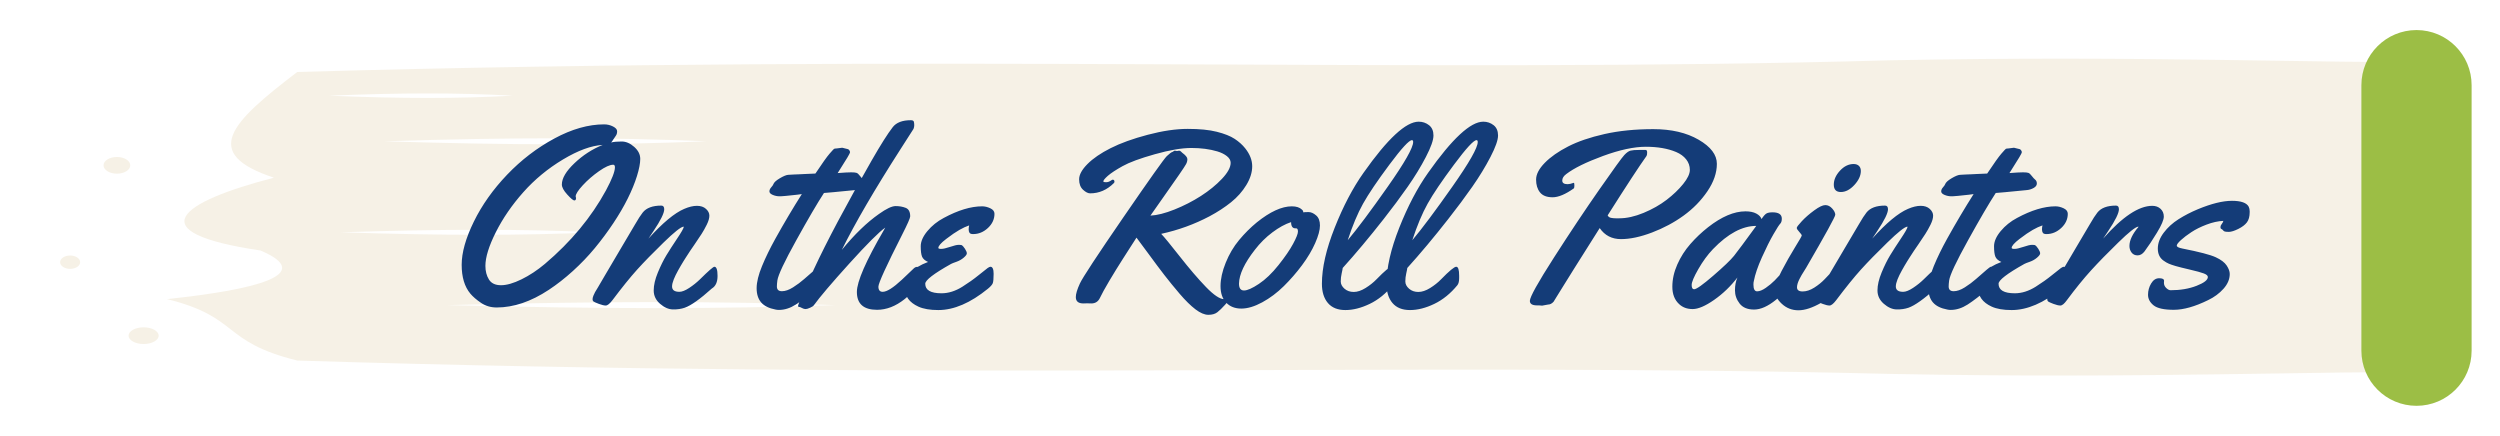
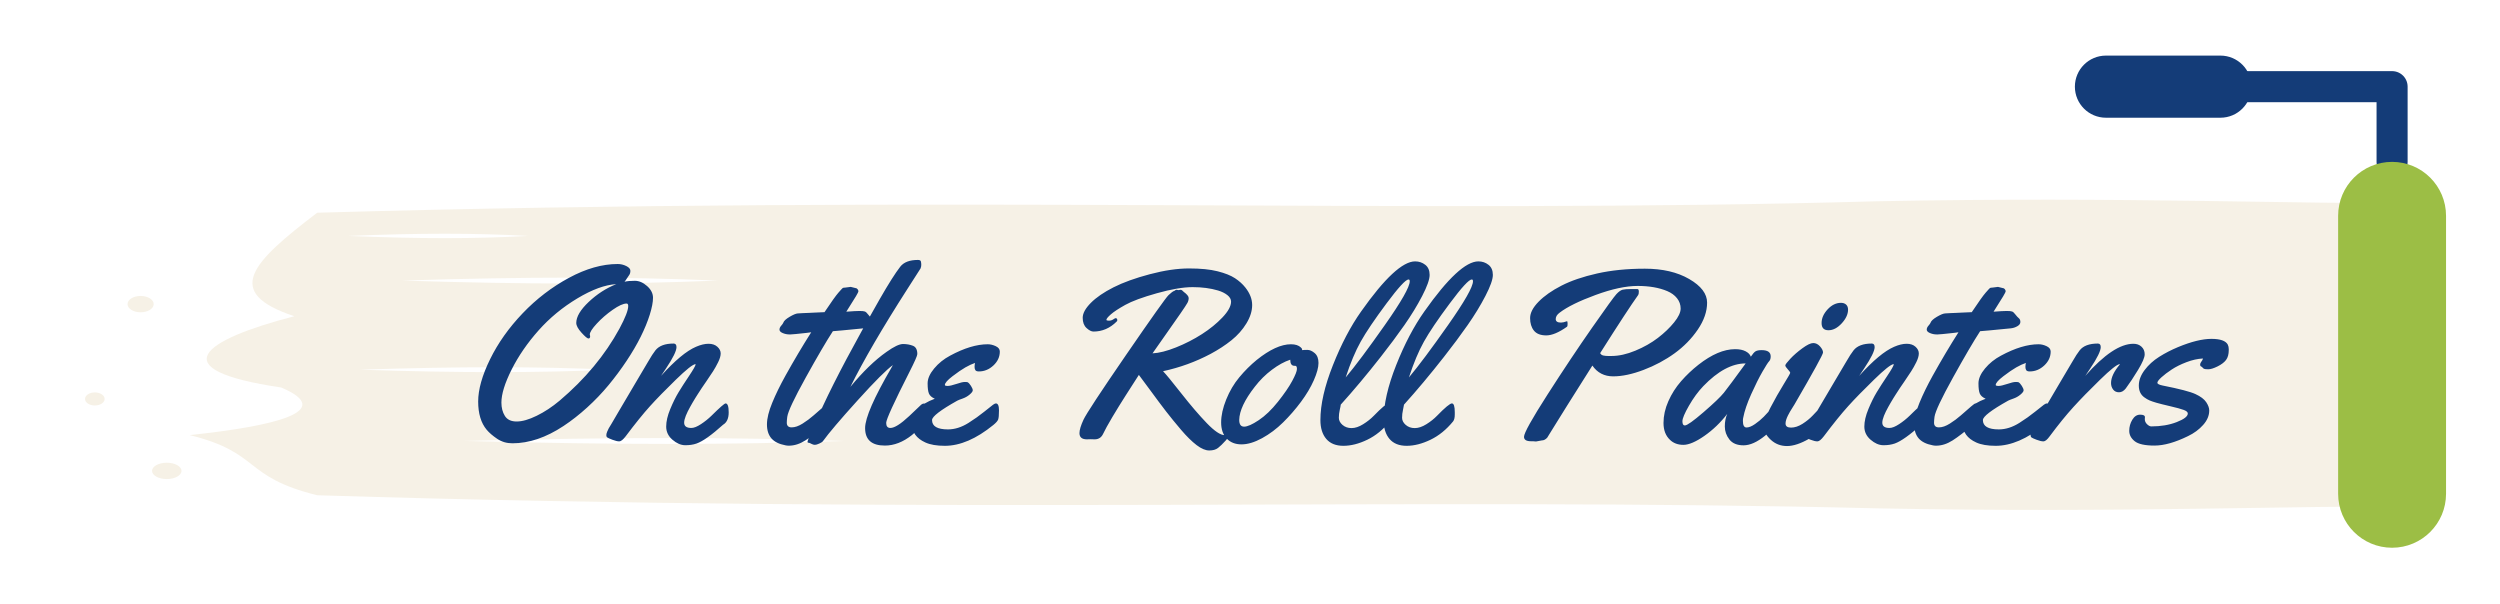
- <svg xmlns="http://www.w3.org/2000/svg" viewBox="-264 -72 1497 261" width="1497" height="261" role="img" aria-label="On the Roll Painters">
+ <svg xmlns="http://www.w3.org/2000/svg" viewBox="-280 -159 1529 369" width="1529" height="369" role="img" aria-label="On the Roll Painters">
  <g transform="translate(-86 58)">
    <path d="M0 -86.9 C 387 -97.9, 670 -85.9, 954 -93.9 C 1108 -96.9, 1211 -91.9, 1289 -92.9 L 1289 92.9 C 1211 91.9, 1108 96.9, 954 93.9 C 670 86.9, 387 97.9, 0 85.9 C -46 74.5, -34 60.0, -78 49.1 C -26 43.6, 12 34.5, -22 20.0 C -96 9.1, -70 -9.1, -14 -23.6 C -58 -38.2, -40 -56.4, 0 -86.9 Z M 52 -45.4 C 129 -47.8, 187 -47.8, 245 -45.4 C 187 -43.0, 129 -43.0, 52 -45.4 Z M 26 9.1 C 88 7.1, 134 7.1, 180 9.1 C 134 11.1, 88 11.1, 26 9.1 Z M 90 52.7 C 183 50.3, 253 50.3, 322 52.7 C 253 55.1, 183 55.1, 90 52.7 Z M 19 -72.7 C 63 -74.5, 96 -74.5, 129 -72.7 C 96 -70.9, 63 -70.9, 19 -72.7 Z" fill="#F6F1E6" fill-rule="evenodd" />
    <ellipse cx="-108" cy="-31" rx="8" ry="5" fill="#F6F1E6" />
    <ellipse cx="-136" cy="27" rx="6" ry="4" fill="#F6F1E6" />
    <ellipse cx="-92" cy="71" rx="9" ry="5" fill="#F6F1E6" />
  </g>
-   <rect x="1150" y="-54" width="66" height="225" rx="33" fill="#9CBE45" />
+   <g transform="translate(-86 0)">
+     <path d="M1269 -60 L1269 -106 L1175 -106" fill="none" stroke="#143C78" stroke-width="19" stroke-linecap="round" stroke-linejoin="round" />
+     <rect x="1075" y="-125" width="108" height="38" rx="19" fill="#143C78" />
+     <rect x="1236" y="-60" width="66" height="236" rx="33" fill="#9CBE45" />
+   </g>
  <g transform="translate(0 110.8)">
    <path d="M64.60 -9.23Q48.63 1.32 33.40 1.32Q28.12 1.32 24.02 -1.46Q19.92 -4.25 17.65 -6.96Q12.45 -13.18 12.45 -24.21Q12.45 -35.23 19.74 -50.10Q27.03 -64.97 39.66 -78.19Q52.29 -91.41 67.97 -99.87Q83.64 -108.33 97.78 -108.33Q100.56 -108.33 103.05 -107.08Q105.54 -105.83 105.54 -104.19Q105.54 -102.54 104.74 -101.48Q103.93 -100.42 103.20 -99.21Q102.47 -98.00 101.95 -97.49Q104.37 -98.07 108.25 -98.07Q112.13 -98.07 115.76 -94.85Q119.38 -91.63 119.38 -87.67Q119.38 -83.72 117.41 -77.38Q115.43 -71.04 111.88 -63.90Q108.33 -56.76 103.23 -49.11Q98.14 -41.46 92.18 -34.24Q86.21 -27.03 79.06 -20.54Q71.92 -14.06 64.60 -9.23ZM80.93 -64.23Q80.93 -62.77 79.91 -62.77Q78.88 -62.77 75.66 -66.32Q72.44 -69.87 72.44 -72.29Q72.44 -77.93 80.02 -85.11Q87.60 -92.29 96.90 -96.02Q86.65 -95.43 73.10 -87.30Q59.55 -79.17 49.37 -67.71Q39.18 -56.25 32.92 -43.80Q26.66 -31.35 26.66 -23.58Q26.66 -18.82 28.78 -15.42Q30.91 -12.01 36.00 -12.01Q41.09 -12.01 48.27 -15.53Q55.44 -19.04 62.26 -24.76Q85.69 -44.60 98.88 -68.85Q104.22 -78.81 104.22 -82.62Q104.22 -84.16 103.20 -84.16Q100.20 -84.16 94.70 -80.31Q89.21 -76.46 84.96 -71.85Q80.71 -67.24 80.71 -65.19Z M138.43 -11.28Q138.43 -8.06 142.82 -8.06Q145.17 -8.06 148.72 -10.40Q152.27 -12.74 155.13 -15.53Q162.74 -23.07 163.77 -23.07Q165.67 -23.07 165.67 -17.58Q165.67 -12.08 162.23 -10.03Q151.76 -0.59 146.04 1.46Q142.82 2.56 138.94 2.49Q135.06 2.42 131.25 -0.88Q127.44 -4.17 127.44 -8.90Q127.44 -13.62 129.93 -19.63Q132.42 -25.63 135.02 -29.92Q137.62 -34.20 141.43 -39.88Q145.24 -45.56 145.46 -46.95L145.31 -47.09Q142.90 -46.88 133.34 -37.57Q123.78 -28.27 117.55 -21.39Q111.33 -14.50 102.69 -3.00Q100.27 0.15 98.73 0.15Q97.19 0.15 94.59 -0.84Q91.99 -1.83 91.41 -2.27Q90.82 -2.71 90.82 -3.59Q90.82 -4.47 91.33 -5.75Q91.85 -7.03 92.32 -7.87Q92.80 -8.72 93.90 -10.47Q95.00 -12.23 98.25 -17.91Q101.51 -23.58 108.25 -34.86Q114.99 -46.14 116.31 -48.49Q119.09 -53.32 120.85 -55.52Q124.15 -59.69 131.98 -59.69Q133.74 -59.69 133.74 -57.50Q133.74 -54.05 127.37 -44.53L124.29 -39.92Q136.96 -53.98 145.68 -57.71Q149.93 -59.55 153.33 -59.55Q156.74 -59.55 158.75 -57.71Q160.77 -55.88 160.77 -53.65Q160.77 -51.42 159.23 -48.30Q157.69 -45.19 156.12 -42.74Q154.54 -40.28 151.98 -36.55Q149.41 -32.81 149.19 -32.48Q148.97 -32.15 148.06 -30.73Q147.14 -29.30 146.70 -28.64Q146.26 -27.98 145.24 -26.33Q144.21 -24.68 143.59 -23.58Q142.97 -22.49 142.05 -20.87Q141.14 -19.26 140.59 -18.09Q140.04 -16.92 139.45 -15.53Q138.43 -12.96 138.43 -11.28Z M240.31 -94.34 243.31 -93.60Q243.97 -93.60 244.48 -92.94Q245.00 -92.29 245.00 -91.70Q245.00 -91.11 243.46 -88.55Q241.92 -85.99 239.83 -82.73Q237.74 -79.47 237.60 -79.17Q243.31 -79.61 245.69 -79.61Q248.07 -79.61 248.95 -79.28Q249.83 -78.96 250.96 -77.45Q252.10 -75.95 253.05 -75.18Q254.00 -74.41 254.00 -72.88Q254.00 -71.34 252.14 -70.28Q250.27 -69.21 248.14 -68.99Q231.15 -67.31 229.39 -67.24Q223.46 -58.15 212.81 -38.93Q202.15 -19.70 201.49 -14.87Q201.20 -12.67 201.20 -11.28Q201.20 -8.42 204.20 -8.42Q207.20 -8.42 210.86 -10.73Q214.53 -13.04 217.60 -15.75Q225.81 -23.07 226.39 -23.07Q228.30 -23.07 228.30 -16.48Q228.30 -12.89 225.00 -10.03Q217.60 -3.66 212.55 -0.44Q207.50 2.78 202.44 2.78Q201.34 2.78 200.39 2.56Q194.53 1.46 191.78 -1.72Q189.04 -4.91 189.07 -10.33Q189.11 -15.75 192.30 -23.47Q195.48 -31.20 200.32 -39.92Q208.23 -54.13 216.14 -66.58L213.35 -66.21Q204.86 -65.26 203.47 -65.26H202.81Q200.68 -65.26 198.71 -66.10Q196.73 -66.94 196.73 -68.19Q196.73 -69.43 197.79 -70.61Q198.85 -71.78 199.07 -72.44Q199.58 -74.05 202.92 -76.03Q206.25 -78.00 207.93 -78.11Q209.62 -78.22 211.19 -78.30Q212.77 -78.37 214.71 -78.44Q216.65 -78.52 217.68 -78.59L224.27 -78.88Q230.42 -88.11 232.73 -90.75Q235.03 -93.38 235.40 -93.64Q235.77 -93.90 236.87 -93.90Z M286.60 -21.61Q287.11 -18.24 287.11 -16.30Q287.11 -14.36 286.41 -12.93Q285.72 -11.50 283.34 -8.90Q280.96 -6.30 277.66 -3.66Q269.60 2.71 261.18 2.71Q249.10 2.71 249.10 -7.98Q249.10 -17.29 265.28 -45.04Q265.87 -46.07 266.09 -46.51Q260.45 -42.55 244.52 -24.94Q228.59 -7.32 223.32 0.00Q222.88 0.66 221.12 1.46Q219.36 2.27 218.37 2.27Q217.38 2.27 216.25 1.65Q215.11 1.03 214.82 1.03Q213.87 1.03 213.87 0.40Q213.87 -0.22 216.47 -6.34Q219.07 -12.45 223.32 -21.53Q234.96 -46.58 257.96 -86.72Q266.02 -100.78 270.56 -106.64Q273.78 -110.82 281.40 -110.82Q283.01 -110.82 283.23 -109.86Q283.45 -108.91 283.45 -107.81Q283.45 -106.71 283.01 -105.62L275.17 -93.38Q251.88 -57.06 240.09 -33.18Q251.51 -47.09 262.28 -54.64Q268.95 -59.40 272.28 -59.40Q275.61 -59.40 278.32 -58.34Q281.03 -57.28 281.03 -53.25Q281.03 -51.78 276.27 -42.41Q261.99 -14.28 261.99 -11.17Q261.99 -8.06 264.55 -8.06Q268.29 -8.06 276.05 -15.31Q281.91 -20.80 283.45 -22.34Q284.33 -23.00 285.06 -23.00Q286.45 -23.00 286.60 -21.61Z M331.49 -54.79Q331.49 -49.95 327.58 -46.29Q323.66 -42.63 318.68 -42.63Q317.07 -42.63 316.55 -43.40Q316.04 -44.17 316.04 -45.41Q316.04 -46.66 316.33 -47.83Q313.70 -46.95 310.47 -45.12Q307.25 -43.29 302.56 -39.70Q297.88 -36.11 297.88 -34.35Q297.88 -33.76 299.60 -33.76Q301.32 -33.76 304.91 -34.97Q308.50 -36.18 309.92 -36.18Q311.35 -36.18 311.79 -36.04Q312.74 -35.52 313.84 -33.80Q314.94 -32.08 314.94 -31.09Q314.94 -30.10 313.04 -28.49Q311.13 -26.88 308.72 -26.04Q306.30 -25.20 305.49 -24.76Q290.04 -16.11 290.04 -12.89Q290.04 -7.18 299.78 -7.18Q306.01 -7.18 312.30 -11.13Q317.65 -14.50 321.94 -17.98Q326.22 -21.46 327.36 -22.27Q328.49 -23.07 329.08 -23.07Q330.98 -23.07 330.98 -18.82Q330.98 -14.58 330.47 -13.22Q329.96 -11.87 327.54 -9.89Q311.87 2.86 297.88 2.86Q290.41 2.86 285.94 0.81Q277.73 -2.93 277.73 -10.62Q277.73 -20.73 291.72 -25.93Q288.94 -27.17 288.13 -29.11Q287.33 -31.05 287.33 -35.34Q287.33 -39.62 291.32 -44.42Q295.31 -49.22 301.10 -52.29Q313.99 -59.25 324.10 -59.25Q326.51 -59.25 329.00 -58.08Q331.49 -56.91 331.49 -54.79Z M402.25 -75.22Q403.34 -75.22 403.34 -73.97Q403.34 -73.54 402.98 -73.17Q396.83 -67.02 388.77 -67.02Q386.87 -67.02 384.52 -69.18Q382.18 -71.34 382.18 -75.44Q382.18 -79.54 387.16 -84.56Q392.14 -89.58 401.04 -94.08Q409.94 -98.58 423.27 -102.10Q436.60 -105.62 447.22 -105.62Q457.84 -105.62 464.65 -103.89Q471.46 -102.17 475.31 -99.65Q479.15 -97.12 481.64 -93.97Q485.82 -88.70 485.82 -83.24Q485.82 -77.78 482.30 -72.00Q478.78 -66.21 473.18 -61.71Q467.58 -57.20 460.33 -53.32Q446.78 -46.14 431.32 -42.77Q433.96 -40.06 442.49 -29.19Q451.03 -18.31 458.09 -10.99Q465.16 -3.66 469.04 -3.66L471.46 -4.54Q472.27 -4.54 472.27 -3.92Q472.27 -3.30 469.59 -0.33Q466.92 2.64 464.94 4.17Q462.96 5.71 459.56 5.71Q456.15 5.71 451.83 2.42Q447.51 -0.88 442.38 -6.88Q437.26 -12.89 433.15 -18.20Q429.05 -23.51 423.78 -30.73Q418.51 -37.94 416.53 -40.50Q415.80 -39.33 412.79 -34.68Q409.79 -30.03 408.40 -27.83Q407.01 -25.63 404.37 -21.42Q401.73 -17.21 400.27 -14.65Q396.24 -7.84 394.67 -4.47Q393.09 -1.10 389.50 -1.10L386.94 -1.17L384.74 -1.10Q380.20 -1.10 380.20 -4.91Q380.20 -7.76 382.65 -13.07Q385.11 -18.38 408.69 -52.70Q432.28 -87.01 434.69 -89.32Q437.11 -91.63 438.28 -91.92Q439.16 -92.58 439.45 -92.58L440.77 -92.36L442.02 -92.58Q442.68 -92.58 443.19 -92.03Q443.70 -91.48 443.92 -91.33Q447.00 -89.06 447.00 -87.52Q447.00 -85.99 446.23 -84.56Q445.46 -83.13 442.02 -78.15Q438.57 -73.17 432.97 -65.22Q427.37 -57.28 424.88 -53.69Q430.88 -53.98 439.31 -57.35Q447.73 -60.72 455.09 -65.44Q462.45 -70.17 467.69 -75.70Q472.92 -81.23 472.92 -85.33Q472.92 -87.52 470.65 -89.32Q468.38 -91.11 464.94 -92.14Q458.06 -94.19 449.41 -94.19Q440.77 -94.19 427.51 -90.45Q414.26 -86.72 408.18 -83.31Q402.10 -79.91 399.39 -77.53Q396.68 -75.15 396.68 -74.19Q396.68 -73.68 398.18 -73.68Q399.68 -73.68 400.85 -74.45Q402.03 -75.22 402.25 -75.22Z M488.60 -49.66Q500.54 -59.25 509.55 -59.25Q513.57 -59.25 515.62 -57.28Q516.36 -56.62 516.36 -56.10V-55.66Q517.38 -55.81 519.58 -55.81Q521.78 -55.81 524.08 -53.83Q526.39 -51.86 526.39 -47.79Q526.39 -43.73 523.54 -37.24Q520.68 -30.76 515.70 -24.06Q510.72 -17.36 504.75 -11.46Q498.78 -5.57 491.86 -1.79Q484.94 1.98 479.30 1.98Q473.66 1.98 470.25 -1.57Q466.85 -5.13 466.85 -11.46Q466.85 -17.80 469.96 -25.49Q473.07 -33.18 477.98 -39.07Q482.89 -44.97 488.60 -49.66ZM512.18 -46.07H511.67Q509.11 -46.07 509.11 -49.80Q503.76 -48.05 497.90 -43.65Q492.04 -39.26 487.43 -33.25Q478.05 -21.24 477.91 -12.96Q477.91 -8.86 480.91 -8.86Q483.91 -8.86 489.84 -12.82Q495.78 -16.77 501.60 -24.10Q507.42 -31.42 510.31 -36.80Q513.21 -42.19 513.21 -44.13Q513.21 -46.07 512.18 -46.07Z M564.48 -51.56Q551.73 -35.30 540.01 -22.34Q539.94 -21.46 539.39 -19.08Q538.84 -16.70 538.84 -14.28Q538.84 -11.87 541.08 -9.92Q543.31 -7.98 546.61 -7.98Q549.90 -7.98 553.67 -10.33Q557.45 -12.67 560.23 -15.53Q567.55 -23.07 569.31 -23.07Q571.07 -23.07 571.07 -17.72V-16.26Q571.07 -13.40 570.04 -12.08Q563.89 -4.54 556.20 -0.84Q548.51 2.86 541.63 2.86Q534.74 2.86 531.15 -1.35Q527.56 -5.57 527.56 -12.89Q527.56 -27.17 535.22 -46.47Q542.87 -65.77 552.47 -79.32Q574.07 -109.94 585.50 -109.94Q589.01 -109.94 591.69 -107.85Q594.36 -105.76 594.36 -101.66Q594.36 -97.56 589.82 -88.81Q585.28 -80.05 578.91 -70.94Q572.53 -61.82 564.48 -51.56ZM582.20 -97.78Q582.20 -98.88 581.47 -98.88Q578.91 -98.88 567.99 -84.23Q557.08 -69.58 552.21 -60.86Q547.34 -52.15 543.02 -38.96Q551.66 -49.22 566.93 -70.94Q582.20 -92.65 582.20 -97.78Z M603.15 -51.56Q590.41 -35.30 578.69 -22.34Q578.61 -21.46 578.06 -19.08Q577.51 -16.70 577.51 -14.28Q577.51 -11.87 579.75 -9.92Q581.98 -7.98 585.28 -7.98Q588.57 -7.98 592.35 -10.33Q596.12 -12.67 598.90 -15.53Q606.23 -23.07 607.98 -23.07Q609.74 -23.07 609.74 -17.72V-16.26Q609.74 -13.40 608.72 -12.08Q602.56 -4.54 594.87 -0.84Q587.18 2.86 580.30 2.86Q573.41 2.86 569.82 -1.35Q566.24 -5.57 566.24 -12.89Q566.24 -27.17 573.89 -46.47Q581.54 -65.77 591.14 -79.32Q612.74 -109.94 624.17 -109.94Q627.69 -109.94 630.36 -107.85Q633.03 -105.76 633.03 -101.66Q633.03 -97.56 628.49 -88.81Q623.95 -80.05 617.58 -70.94Q611.21 -61.82 603.15 -51.56ZM620.87 -97.78Q620.87 -98.88 620.14 -98.88Q617.58 -98.88 606.67 -84.23Q595.75 -69.58 590.88 -60.86Q586.01 -52.15 581.69 -38.96Q590.33 -49.22 605.60 -70.94Q620.87 -92.65 620.87 -97.78Z M673.90 -78.59Q671.48 -76.83 671.48 -74.67Q671.48 -72.51 674.71 -72.51Q676.10 -72.51 678.30 -73.32H678.37Q678.74 -73.32 678.74 -71.81Q678.74 -70.31 678.44 -70.02Q670.90 -64.67 665.70 -64.67Q660.50 -64.67 658.15 -67.60Q655.81 -70.53 655.81 -75.26Q655.81 -79.98 661.01 -85.29Q666.21 -90.60 675.00 -95.10Q683.79 -99.61 696.79 -102.54Q709.79 -105.47 726.01 -105.47Q742.24 -105.47 753.15 -99.13Q764.06 -92.80 764.06 -84.70Q764.06 -76.61 758.39 -68.26Q752.71 -59.91 744.18 -53.72Q735.64 -47.53 725.24 -43.58Q714.84 -39.62 706.64 -39.62Q698.44 -39.62 693.90 -46.22Q682.76 -28.71 678.81 -22.30Q674.85 -15.89 672.11 -11.54Q669.36 -7.18 667.86 -4.69Q666.36 -2.20 666.28 -2.12Q664.75 -0.44 662.99 -0.44L659.40 0.22L657.64 0.07H656.40Q652.08 0.07 652.08 -2.64Q652.08 -6.08 666.50 -28.56Q680.93 -51.05 693.71 -69.36Q706.49 -87.67 708.62 -89.94Q710.74 -92.21 712.39 -92.61Q714.04 -93.02 717.70 -93.02H721.36Q722.31 -93.02 722.31 -91.52Q722.31 -90.01 721.95 -89.43Q715.50 -80.42 698.66 -53.83Q699.24 -52.66 700.60 -52.37Q701.95 -52.08 703.49 -52.08H705.62Q712.35 -52.08 720.19 -55.33Q728.03 -58.59 733.96 -63.13Q739.89 -67.68 743.88 -72.62Q747.88 -77.56 747.88 -81.08Q747.88 -84.59 745.68 -87.38Q743.48 -90.16 739.67 -91.77Q732.20 -94.92 721.55 -94.92Q710.89 -94.92 695.84 -89.39Q680.79 -83.86 673.90 -78.59Z M797.39 -55.66Q802.95 -55.66 802.95 -51.86Q802.95 -49.80 802.00 -48.85Q801.05 -47.90 797.94 -42.52Q794.82 -37.13 791.05 -28.75Q787.28 -20.36 786.18 -14.43Q785.96 -13.70 785.96 -12.38Q785.96 -8.35 788.16 -8.35Q790.36 -8.35 793.36 -10.44Q796.36 -12.52 798.71 -14.90Q801.05 -17.29 803.28 -19.78Q805.52 -22.27 805.96 -22.63Q806.40 -23.00 807.28 -23.00Q808.67 -23.00 808.96 -20.87Q809.25 -18.75 809.25 -16.48Q809.25 -14.21 808.81 -13.33Q806.69 -9.16 799.48 -3.30Q792.26 2.56 786.36 2.56Q780.47 2.56 777.69 -1.03Q774.90 -4.61 774.90 -8.97Q774.90 -13.33 776.37 -16.63Q770.29 -8.72 762.41 -3.22Q754.54 2.27 749.56 2.27Q744.58 2.27 741.43 -0.73Q737.40 -4.47 737.40 -11.10Q737.40 -17.72 740.37 -24.43Q743.33 -31.13 748.17 -36.66Q753.00 -42.19 758.79 -46.73Q770.95 -56.25 781.20 -56.25Q785.16 -56.25 787.65 -54.93Q790.14 -53.61 790.80 -51.64Q792.55 -54.27 793.76 -54.97Q794.97 -55.66 797.39 -55.66ZM787.65 -47.53Q775.12 -47.53 761.72 -33.62Q756.96 -28.64 752.97 -21.68Q748.97 -14.72 748.97 -12.16Q748.97 -9.59 750.44 -9.59Q752.49 -9.59 761.87 -17.69Q771.24 -25.78 774.32 -29.59Q777.69 -33.84 787.65 -47.53Z M850.27 -80.42Q850.27 -76.25 846.39 -72.03Q842.50 -67.82 838.29 -67.82Q834.08 -67.82 834.08 -72.22Q834.08 -76.61 837.78 -80.60Q841.48 -84.59 845.95 -84.59Q847.92 -84.59 849.10 -83.50Q850.27 -82.40 850.27 -80.42ZM838.40 -16.48Q838.40 -14.28 837.96 -13.33Q834.38 -6.01 826.54 -1.50Q818.70 3.00 812.92 3.00Q807.13 3.00 802.95 -0.88Q798.78 -4.76 798.78 -8.79Q798.78 -12.82 802.81 -20.51Q806.84 -28.20 810.86 -34.72Q814.89 -41.24 814.89 -41.78Q814.89 -42.33 813.39 -43.95Q811.89 -45.56 811.89 -46.33Q811.89 -47.09 814.93 -50.35Q817.97 -53.61 822.33 -56.80Q826.68 -59.99 828.99 -59.99Q831.30 -59.99 833.13 -57.93Q834.96 -55.88 834.96 -54.20Q834.96 -52.51 817.53 -22.49Q817.31 -22.05 816.32 -20.54Q815.33 -19.04 814.78 -18.05Q814.23 -17.07 813.50 -15.67Q812.04 -12.74 812.04 -10.77Q812.04 -8.28 815.41 -8.28Q818.77 -8.28 822.40 -10.58Q826.03 -12.89 828.66 -15.67Q835.55 -23.07 836.50 -23.07Q838.40 -23.07 838.40 -16.48Z M871.22 -11.28Q871.22 -8.06 875.61 -8.06Q877.95 -8.06 881.51 -10.40Q885.06 -12.74 887.92 -15.53Q895.53 -23.07 896.56 -23.07Q898.46 -23.07 898.46 -17.58Q898.46 -12.08 895.02 -10.03Q884.55 -0.59 878.83 1.46Q875.61 2.56 871.73 2.49Q867.85 2.42 864.04 -0.88Q860.23 -4.17 860.23 -8.90Q860.23 -13.62 862.72 -19.63Q865.21 -25.63 867.81 -29.92Q870.41 -34.20 874.22 -39.88Q878.03 -45.56 878.25 -46.95L878.10 -47.09Q875.68 -46.88 866.13 -37.57Q856.57 -28.27 850.34 -21.39Q844.12 -14.50 835.47 -3.00Q833.06 0.15 831.52 0.15Q829.98 0.15 827.38 -0.84Q824.78 -1.83 824.19 -2.27Q823.61 -2.71 823.61 -3.59Q823.61 -4.47 824.12 -5.75Q824.63 -7.03 825.11 -7.87Q825.59 -8.72 826.68 -10.47Q827.78 -12.23 831.04 -17.91Q834.30 -23.58 841.04 -34.86Q847.78 -46.14 849.10 -48.49Q851.88 -53.32 853.64 -55.52Q856.93 -59.69 864.77 -59.69Q866.53 -59.69 866.53 -57.50Q866.53 -54.05 860.16 -44.53L857.08 -39.92Q869.75 -53.98 878.47 -57.71Q882.71 -59.55 886.12 -59.55Q889.53 -59.55 891.54 -57.71Q893.55 -55.88 893.55 -53.65Q893.55 -51.42 892.02 -48.30Q890.48 -45.19 888.90 -42.74Q887.33 -40.28 884.77 -36.55Q882.20 -32.81 881.98 -32.48Q881.76 -32.15 880.85 -30.73Q879.93 -29.30 879.49 -28.64Q879.05 -27.98 878.03 -26.33Q877.00 -24.68 876.38 -23.58Q875.76 -22.49 874.84 -20.87Q873.93 -19.26 873.38 -18.09Q872.83 -16.92 872.24 -15.53Q871.22 -12.96 871.22 -11.28Z M941.97 -94.34 944.97 -93.60Q945.63 -93.60 946.14 -92.94Q946.66 -92.29 946.66 -91.70Q946.66 -91.11 945.12 -88.55Q943.58 -85.99 941.49 -82.73Q939.40 -79.47 939.26 -79.17Q944.97 -79.61 947.35 -79.61Q949.73 -79.61 950.61 -79.28Q951.49 -78.96 952.62 -77.45Q953.76 -75.95 954.71 -75.18Q955.66 -74.41 955.66 -72.88Q955.66 -71.34 953.80 -70.28Q951.93 -69.21 949.80 -68.99Q932.81 -67.31 931.05 -67.24Q925.12 -58.15 914.47 -38.93Q903.81 -19.70 903.15 -14.87Q902.86 -12.67 902.86 -11.28Q902.86 -8.42 905.86 -8.42Q908.86 -8.42 912.52 -10.73Q916.19 -13.04 919.26 -15.75Q927.47 -23.07 928.05 -23.07Q929.96 -23.07 929.96 -16.48Q929.96 -12.89 926.66 -10.03Q919.26 -3.66 914.21 -0.44Q909.16 2.78 904.10 2.78Q903.00 2.78 902.05 2.56Q896.19 1.46 893.44 -1.72Q890.70 -4.91 890.73 -10.33Q890.77 -15.75 893.96 -23.47Q897.14 -31.20 901.98 -39.92Q909.89 -54.13 917.80 -66.58L915.01 -66.21Q906.52 -65.26 905.13 -65.26H904.47Q902.34 -65.26 900.37 -66.10Q898.39 -66.94 898.39 -68.19Q898.39 -69.43 899.45 -70.61Q900.51 -71.78 900.73 -72.44Q901.25 -74.05 904.58 -76.03Q907.91 -78.00 909.59 -78.11Q911.28 -78.22 912.85 -78.30Q914.43 -78.37 916.37 -78.44Q918.31 -78.52 919.34 -78.59L925.93 -78.88Q932.08 -88.11 934.39 -90.75Q936.69 -93.38 937.06 -93.64Q937.43 -93.90 938.53 -93.90Z M974.19 -54.79Q974.19 -49.95 970.28 -46.29Q966.36 -42.63 961.38 -42.63Q959.77 -42.63 959.25 -43.40Q958.74 -44.17 958.74 -45.41Q958.74 -46.66 959.03 -47.83Q956.40 -46.95 953.17 -45.12Q949.95 -43.29 945.26 -39.70Q940.58 -36.11 940.58 -34.35Q940.58 -33.76 942.30 -33.76Q944.02 -33.76 947.61 -34.97Q951.20 -36.18 952.62 -36.18Q954.05 -36.18 954.49 -36.04Q955.44 -35.52 956.54 -33.80Q957.64 -32.08 957.64 -31.09Q957.64 -30.10 955.74 -28.49Q953.83 -26.88 951.42 -26.04Q949.00 -25.20 948.19 -24.76Q932.74 -16.11 932.74 -12.89Q932.74 -7.18 942.48 -7.18Q948.71 -7.18 955.00 -11.13Q960.35 -14.50 964.64 -17.98Q968.92 -21.46 970.06 -22.27Q971.19 -23.07 971.78 -23.07Q973.68 -23.07 973.68 -18.82Q973.68 -14.58 973.17 -13.22Q972.66 -11.87 970.24 -9.89Q954.57 2.86 940.58 2.86Q933.11 2.86 928.64 0.81Q920.43 -2.93 920.43 -10.62Q920.43 -20.73 934.42 -25.93Q931.64 -27.17 930.83 -29.11Q930.03 -31.05 930.03 -35.34Q930.03 -39.62 934.02 -44.42Q938.01 -49.22 943.80 -52.29Q956.69 -59.25 966.80 -59.25Q969.21 -59.25 971.70 -58.08Q974.19 -56.91 974.19 -54.79Z M995.36 -39.92Q1012.65 -59.55 1024.80 -59.55Q1027.81 -59.55 1029.75 -57.75Q1031.69 -55.96 1031.69 -53.10Q1031.69 -50.24 1027.62 -43.54Q1023.56 -36.84 1020.12 -32.23Q1018.29 -29.88 1015.98 -29.88Q1013.67 -29.88 1012.39 -31.57Q1011.11 -33.25 1011.11 -35.52Q1011.11 -40.58 1016.53 -46.95L1016.38 -47.09Q1013.96 -46.88 1004.41 -37.57Q994.85 -28.27 988.15 -20.91Q981.45 -13.55 973.61 -3.00Q971.34 0.15 969.76 0.15Q968.19 0.15 965.59 -0.84Q962.99 -1.83 962.44 -2.27Q961.89 -2.71 961.89 -3.74Q961.89 -4.76 962.48 -6.12Q963.06 -7.47 964.64 -9.96Q966.21 -12.45 969.40 -18.02Q972.58 -23.58 979.32 -34.86Q986.06 -46.14 987.38 -48.49Q990.16 -53.32 991.92 -55.52Q995.21 -59.69 1003.05 -59.69Q1004.81 -59.69 1004.81 -57.50Q1004.81 -54.05 998.44 -44.53Z M1031.84 -14.65 1031.76 -13.48Q1031.76 -11.65 1033.15 -10.33Q1034.55 -9.01 1035.72 -9.01Q1044.51 -9.01 1051.28 -11.65Q1058.06 -14.28 1058.06 -16.92Q1058.06 -18.16 1055.60 -19.08Q1053.15 -20.00 1047.33 -21.35Q1041.50 -22.71 1038.87 -23.47Q1036.23 -24.24 1034.69 -24.90Q1033.15 -25.56 1031.54 -26.73Q1028.10 -29.15 1028.10 -33.95Q1028.10 -38.75 1031.65 -43.47Q1035.21 -48.19 1040.55 -51.56Q1045.90 -54.93 1052.05 -57.50Q1064.21 -62.55 1072.49 -62.55Q1080.62 -62.55 1082.52 -59.03Q1083.11 -57.79 1083.11 -56.25V-55.74Q1083.11 -51.86 1081.46 -49.66Q1079.81 -47.46 1076.26 -45.70Q1072.71 -43.95 1070.62 -43.95Q1068.53 -43.95 1067.98 -44.24Q1067.43 -44.53 1067.07 -45.01Q1066.70 -45.48 1066.15 -45.70Q1065.60 -45.92 1065.60 -46.80Q1065.60 -47.68 1066.33 -48.60Q1067.07 -49.51 1067.36 -50.54Q1062.52 -50.32 1057.25 -48.30Q1051.98 -46.29 1048.21 -43.80Q1044.43 -41.31 1041.94 -39.04Q1039.45 -36.77 1039.45 -35.71Q1039.45 -34.64 1042.82 -33.98Q1057.98 -30.98 1062.74 -28.78Q1067.50 -26.59 1069.34 -23.80Q1071.17 -21.02 1071.17 -18.75Q1071.17 -14.06 1067.43 -9.89Q1063.70 -5.71 1058.20 -3.08Q1046.41 2.71 1037.66 2.71Q1028.91 2.71 1025.57 0.04Q1022.24 -2.64 1022.24 -6.30Q1022.24 -9.96 1024.11 -13.07Q1025.98 -16.19 1028.91 -16.19Q1031.84 -16.19 1031.84 -14.65Z" fill="#143C78" />
  </g>
</svg>
